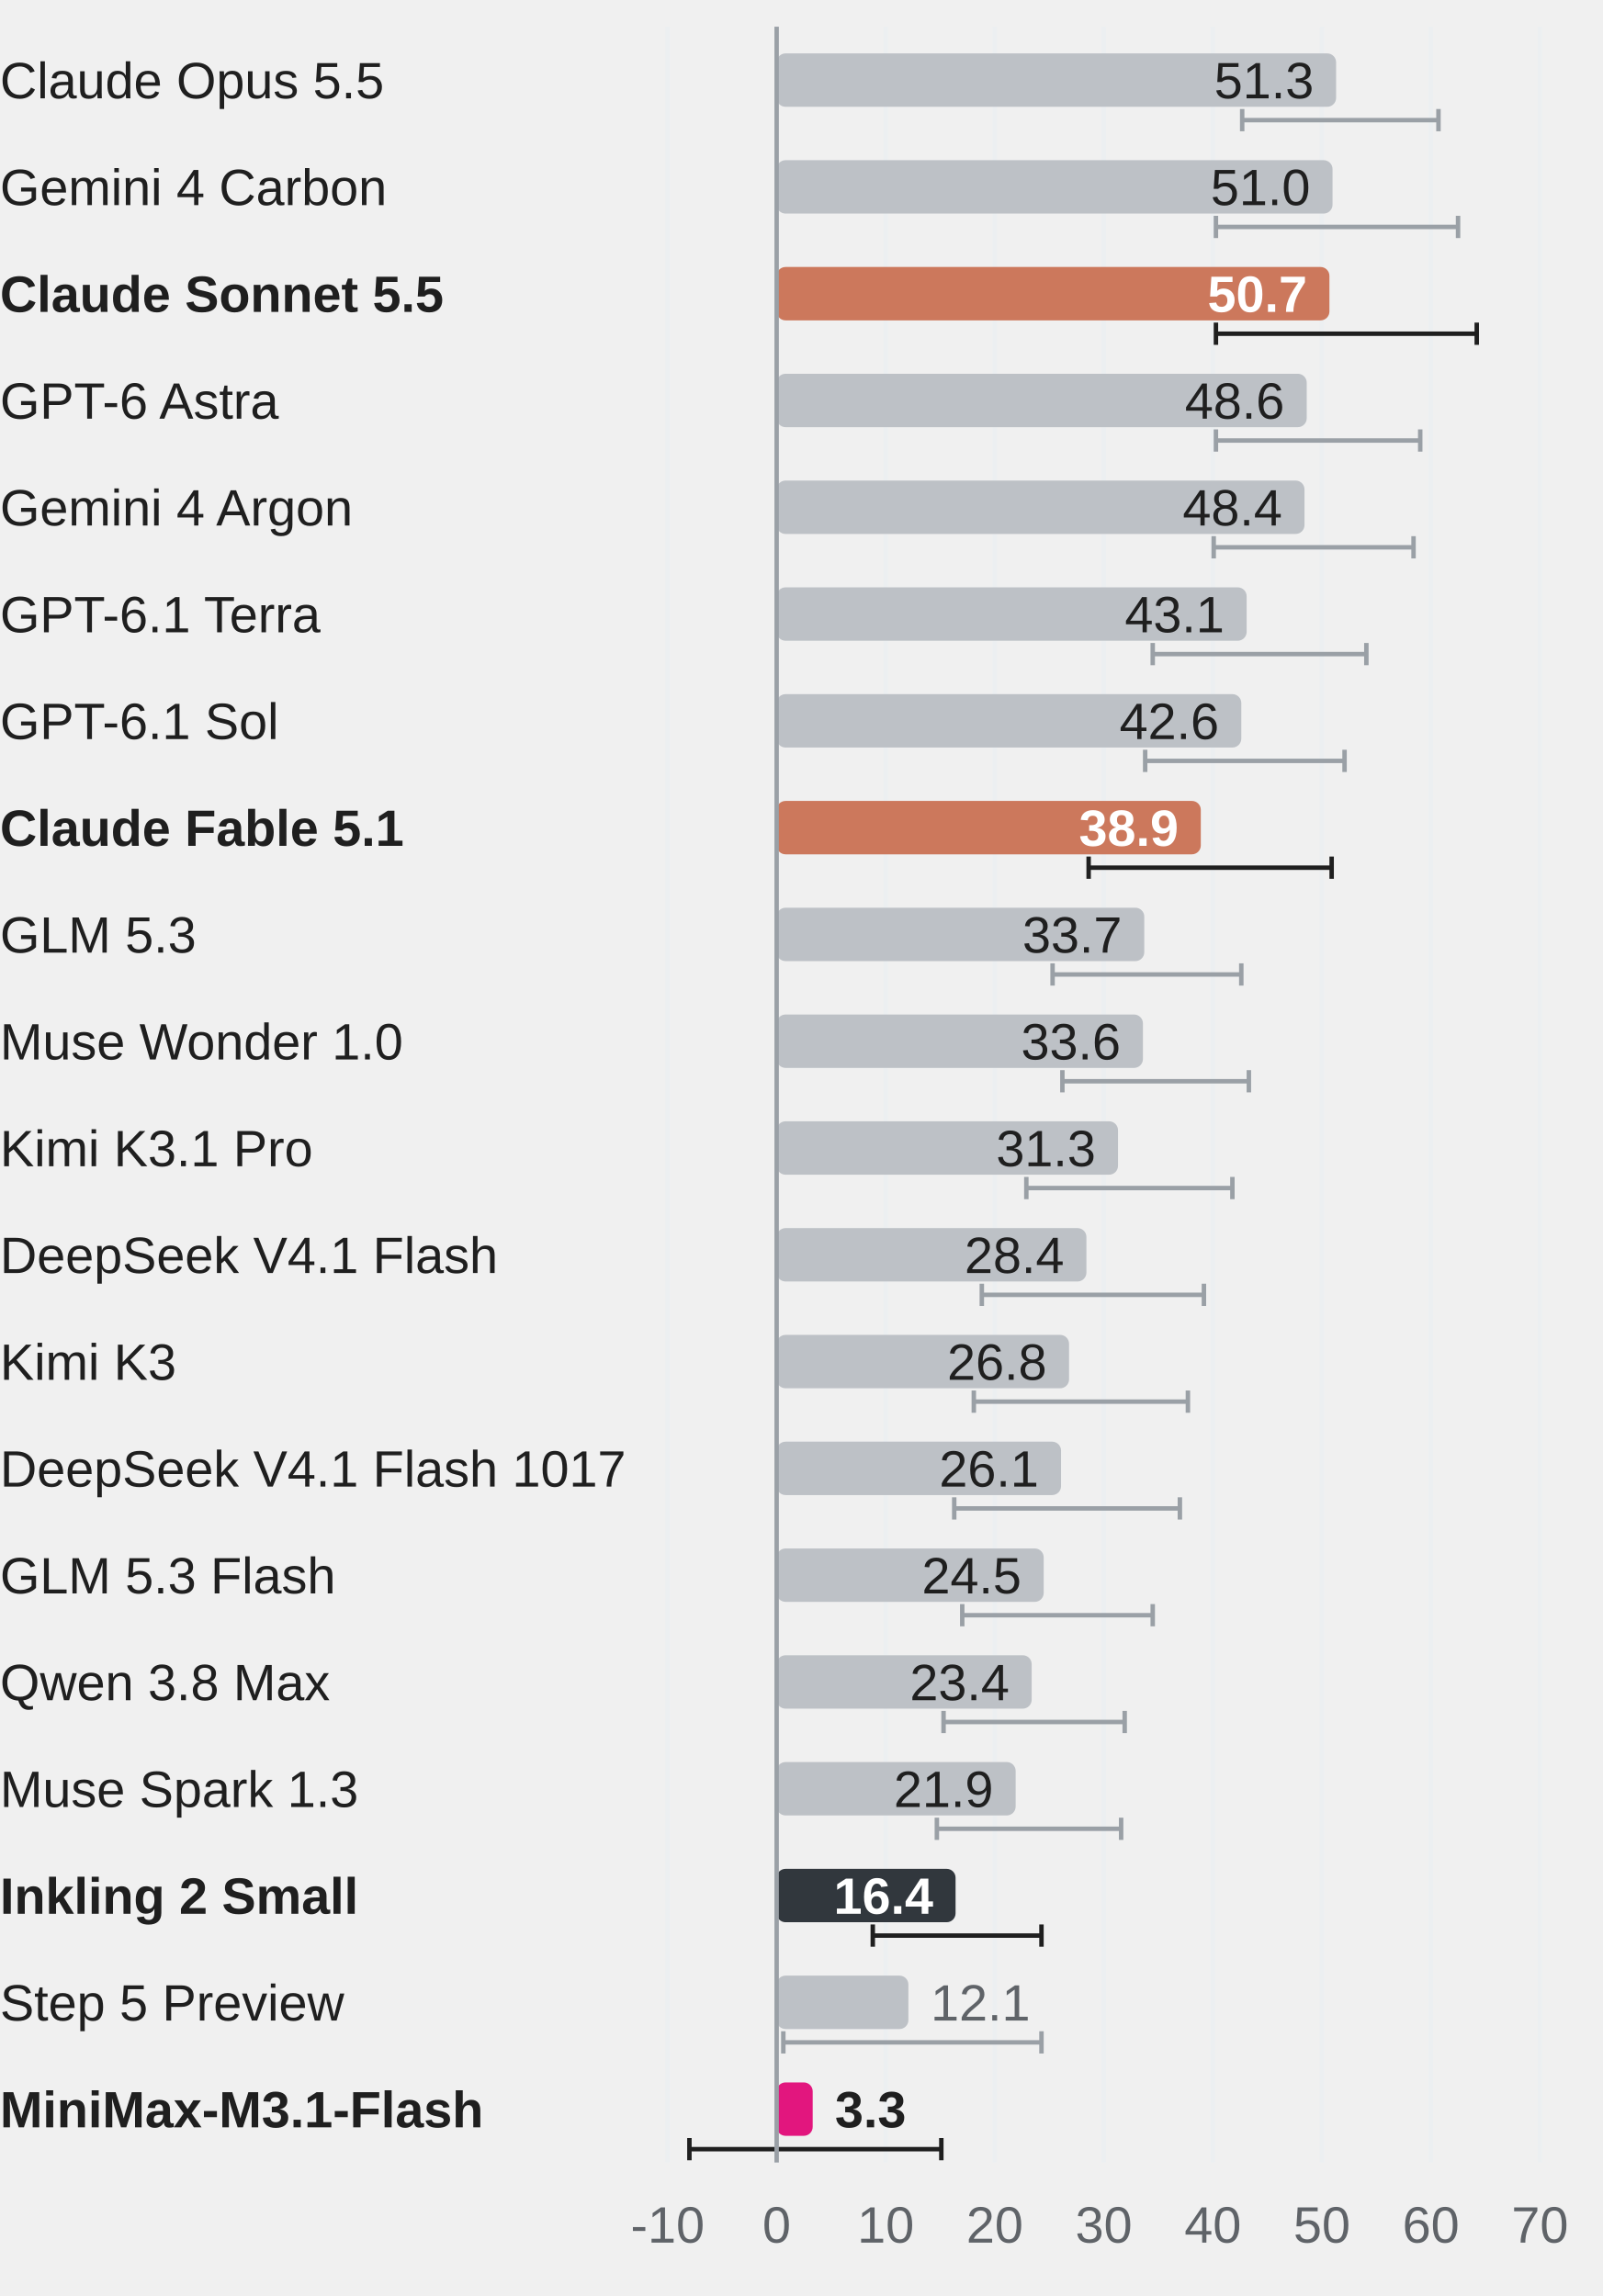
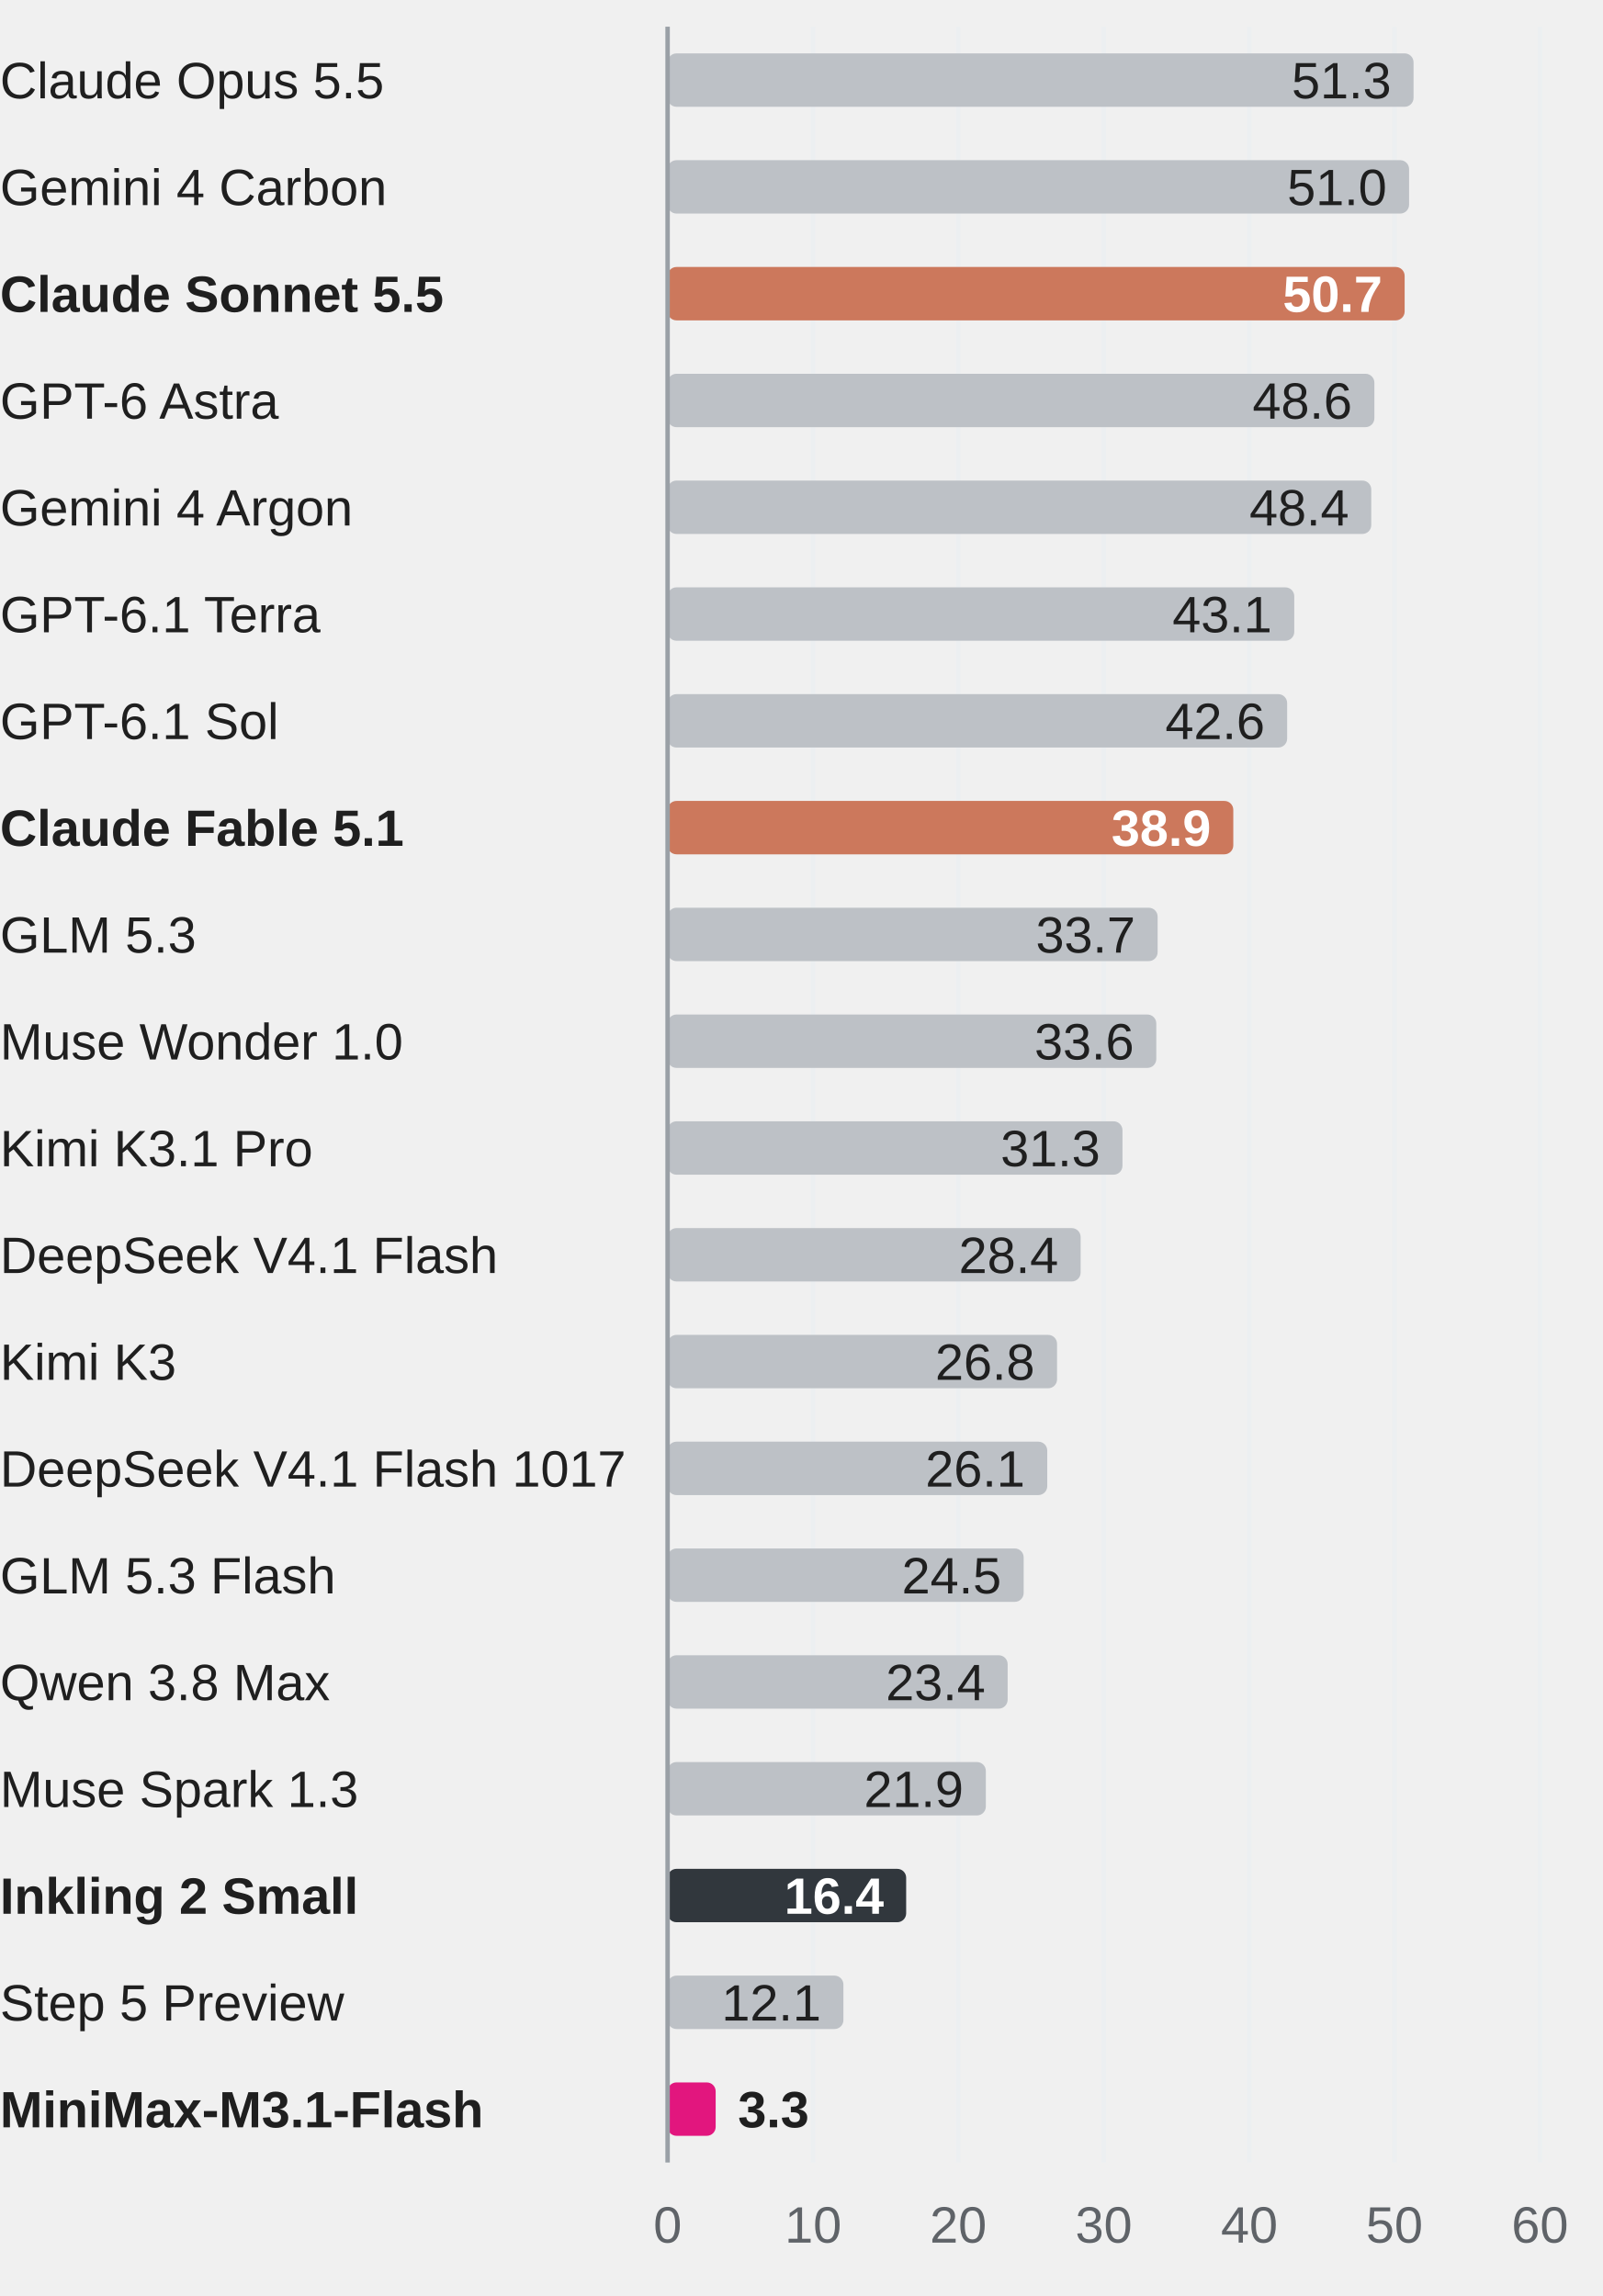
- <svg xmlns="http://www.w3.org/2000/svg" class="narrow" viewBox="0 0 360 516" font-family="'Hanken Grotesk', 'Helvetica Neue', Arial, sans-serif" role="img" aria-label="FCI with 90% interval, by model: Claude Opus 5.5 51.3, Gemini 4 Carbon 51.0, Claude Sonnet 5.5 50.7, GPT-6 Astra 48.6, Gemini 4 Argon 48.4, GPT-6.1 Terra 43.1, GPT-6.1 Sol 42.6, Claude Fable 5.1 38.9, GLM 5.3 33.7, Muse Wonder 1.0 33.6, Kimi K3.1 Pro 31.3, DeepSeek V4.1 Flash 28.4, Kimi K3 26.8, DeepSeek V4.1 Flash 1017 26.1, GLM 5.3 Flash 24.5, Qwen 3.8 Max 23.4, Muse Spark 1.3 21.9, Inkling 2 Small 16.4, Step 5 Preview 12.1, MiniMax-M3.1-Flash 3.3.">
+ <svg xmlns="http://www.w3.org/2000/svg" class="narrow" viewBox="0 0 360 516" font-family="'Hanken Grotesk', 'Helvetica Neue', Arial, sans-serif" role="img" aria-label="FCI by model: Claude Opus 5.5 51.3, Gemini 4 Carbon 51.0, Claude Sonnet 5.5 50.7, GPT-6 Astra 48.6, Gemini 4 Argon 48.4, GPT-6.1 Terra 43.1, GPT-6.1 Sol 42.6, Claude Fable 5.1 38.9, GLM 5.3 33.7, Muse Wonder 1.0 33.6, Kimi K3.1 Pro 31.3, DeepSeek V4.1 Flash 28.4, Kimi K3 26.8, DeepSeek V4.1 Flash 1017 26.1, GLM 5.3 Flash 24.5, Qwen 3.8 Max 23.4, Muse Spark 1.3 21.9, Inkling 2 Small 16.4, Step 5 Preview 12.1, MiniMax-M3.1-Flash 3.3.">
  <line x1="150.0" x2="150.0" y1="6" y2="486" stroke="#eceff1" stroke-width="1" />
-   <text x="150.0" y="504.0" font-size="11.5" font-weight="400" fill="#5f6368" text-anchor="middle">-10</text>
-   <line x1="174.5" x2="174.5" y1="6" y2="486" stroke="#eceff1" stroke-width="1" />
-   <text x="174.5" y="504.0" font-size="11.5" font-weight="400" fill="#5f6368" text-anchor="middle">0</text>
-   <line x1="199.0" x2="199.0" y1="6" y2="486" stroke="#eceff1" stroke-width="1" />
-   <text x="199.0" y="504.0" font-size="11.5" font-weight="400" fill="#5f6368" text-anchor="middle">10</text>
-   <line x1="223.5" x2="223.5" y1="6" y2="486" stroke="#eceff1" stroke-width="1" />
-   <text x="223.5" y="504.0" font-size="11.5" font-weight="400" fill="#5f6368" text-anchor="middle">20</text>
+   <text x="150.0" y="504.0" font-size="11.5" font-weight="400" fill="#5f6368" text-anchor="middle">0</text>
+   <line x1="182.7" x2="182.7" y1="6" y2="486" stroke="#eceff1" stroke-width="1" />
+   <text x="182.7" y="504.0" font-size="11.5" font-weight="400" fill="#5f6368" text-anchor="middle">10</text>
+   <line x1="215.3" x2="215.3" y1="6" y2="486" stroke="#eceff1" stroke-width="1" />
+   <text x="215.3" y="504.0" font-size="11.5" font-weight="400" fill="#5f6368" text-anchor="middle">20</text>
  <line x1="248.0" x2="248.0" y1="6" y2="486" stroke="#eceff1" stroke-width="1" />
  <text x="248.0" y="504.0" font-size="11.5" font-weight="400" fill="#5f6368" text-anchor="middle">30</text>
-   <line x1="272.5" x2="272.5" y1="6" y2="486" stroke="#eceff1" stroke-width="1" />
-   <text x="272.5" y="504.0" font-size="11.5" font-weight="400" fill="#5f6368" text-anchor="middle">40</text>
-   <line x1="297.0" x2="297.0" y1="6" y2="486" stroke="#eceff1" stroke-width="1" />
-   <text x="297.0" y="504.0" font-size="11.5" font-weight="400" fill="#5f6368" text-anchor="middle">50</text>
-   <line x1="321.5" x2="321.5" y1="6" y2="486" stroke="#eceff1" stroke-width="1" />
-   <text x="321.5" y="504.0" font-size="11.5" font-weight="400" fill="#5f6368" text-anchor="middle">60</text>
+   <line x1="280.7" x2="280.7" y1="6" y2="486" stroke="#eceff1" stroke-width="1" />
+   <text x="280.7" y="504.0" font-size="11.5" font-weight="400" fill="#5f6368" text-anchor="middle">40</text>
+   <line x1="313.3" x2="313.3" y1="6" y2="486" stroke="#eceff1" stroke-width="1" />
+   <text x="313.3" y="504.0" font-size="11.5" font-weight="400" fill="#5f6368" text-anchor="middle">50</text>
  <line x1="346.0" x2="346.0" y1="6" y2="486" stroke="#eceff1" stroke-width="1" />
-   <text x="346.0" y="504.0" font-size="11.5" font-weight="400" fill="#5f6368" text-anchor="middle">70</text>
+   <text x="346.0" y="504.0" font-size="11.5" font-weight="400" fill="#5f6368" text-anchor="middle">60</text>
  <text x="0.0" y="22.1" font-size="11.5" font-weight="400" fill="#1f1f1f">Claude Opus 5.5</text>
-   <rect x="174.5" y="12.0" width="125.7" height="12" rx="2" fill="#bdc1c6" />
-   <line x1="279.1" x2="323.2" y1="27.0" y2="27.0" stroke="#9aa0a6" stroke-width="1" />
-   <line x1="279.1" x2="279.1" y1="24.5" y2="29.5" stroke="#9aa0a6" stroke-width="1" />
-   <line x1="323.2" x2="323.2" y1="24.5" y2="29.5" stroke="#9aa0a6" stroke-width="1" />
-   <text x="295.2" y="22.1" font-size="11.5" font-weight="500" fill="#1f1f1f" text-anchor="end">51.3</text>
+   <rect x="150.0" y="12.0" width="167.6" height="12" rx="2" fill="#bdc1c6" />
+   <text x="312.6" y="22.1" font-size="11.5" font-weight="500" fill="#1f1f1f" text-anchor="end">51.3</text>
  <text x="0.0" y="46.1" font-size="11.5" font-weight="400" fill="#1f1f1f">Gemini 4 Carbon</text>
-   <rect x="174.5" y="36.0" width="124.9" height="12" rx="2" fill="#bdc1c6" />
-   <line x1="273.2" x2="327.6" y1="51.0" y2="51.0" stroke="#9aa0a6" stroke-width="1" />
-   <line x1="273.2" x2="273.2" y1="48.5" y2="53.5" stroke="#9aa0a6" stroke-width="1" />
-   <line x1="327.6" x2="327.6" y1="48.5" y2="53.5" stroke="#9aa0a6" stroke-width="1" />
-   <text x="294.4" y="46.1" font-size="11.5" font-weight="500" fill="#1f1f1f" text-anchor="end">51.0</text>
+   <rect x="150.0" y="36.0" width="166.6" height="12" rx="2" fill="#bdc1c6" />
+   <text x="311.6" y="46.1" font-size="11.5" font-weight="500" fill="#1f1f1f" text-anchor="end">51.0</text>
  <text x="0.0" y="70.1" font-size="11.5" font-weight="600" fill="#1f1f1f">Claude Sonnet 5.5</text>
-   <rect x="174.5" y="60.0" width="124.2" height="12" rx="2" fill="#cc785c" />
-   <line x1="273.2" x2="331.8" y1="75.0" y2="75.0" stroke="#1f1f1f" stroke-width="1" />
-   <line x1="273.2" x2="273.2" y1="72.5" y2="77.5" stroke="#1f1f1f" stroke-width="1" />
-   <line x1="331.8" x2="331.8" y1="72.5" y2="77.5" stroke="#1f1f1f" stroke-width="1" />
-   <text x="293.7" y="70.1" font-size="11.5" font-weight="600" fill="#fff" text-anchor="end">50.7</text>
+   <rect x="150.0" y="60.0" width="165.6" height="12" rx="2" fill="#cc785c" />
+   <text x="310.6" y="70.1" font-size="11.5" font-weight="600" fill="#fff" text-anchor="end">50.7</text>
  <text x="0.0" y="94.1" font-size="11.5" font-weight="400" fill="#1f1f1f">GPT-6 Astra</text>
-   <rect x="174.5" y="84.0" width="119.1" height="12" rx="2" fill="#bdc1c6" />
-   <line x1="273.2" x2="319.1" y1="99.0" y2="99.0" stroke="#9aa0a6" stroke-width="1" />
-   <line x1="273.2" x2="273.2" y1="96.5" y2="101.5" stroke="#9aa0a6" stroke-width="1" />
-   <line x1="319.1" x2="319.1" y1="96.5" y2="101.5" stroke="#9aa0a6" stroke-width="1" />
-   <text x="288.6" y="94.1" font-size="11.5" font-weight="500" fill="#1f1f1f" text-anchor="end">48.6</text>
+   <rect x="150.0" y="84.0" width="158.8" height="12" rx="2" fill="#bdc1c6" />
+   <text x="303.8" y="94.1" font-size="11.5" font-weight="500" fill="#1f1f1f" text-anchor="end">48.6</text>
  <text x="0.0" y="118.1" font-size="11.5" font-weight="400" fill="#1f1f1f">Gemini 4 Argon</text>
-   <rect x="174.5" y="108.0" width="118.6" height="12" rx="2" fill="#bdc1c6" />
-   <line x1="272.7" x2="317.6" y1="123.0" y2="123.0" stroke="#9aa0a6" stroke-width="1" />
-   <line x1="272.7" x2="272.7" y1="120.5" y2="125.5" stroke="#9aa0a6" stroke-width="1" />
-   <line x1="317.6" x2="317.6" y1="120.5" y2="125.5" stroke="#9aa0a6" stroke-width="1" />
-   <text x="288.1" y="118.1" font-size="11.5" font-weight="500" fill="#1f1f1f" text-anchor="end">48.4</text>
+   <rect x="150.0" y="108.0" width="158.1" height="12" rx="2" fill="#bdc1c6" />
+   <text x="303.1" y="118.1" font-size="11.5" font-weight="500" fill="#1f1f1f" text-anchor="end">48.4</text>
  <text x="0.0" y="142.1" font-size="11.5" font-weight="400" fill="#1f1f1f">GPT-6.1 Terra</text>
-   <rect x="174.5" y="132.0" width="105.6" height="12" rx="2" fill="#bdc1c6" />
-   <line x1="259.0" x2="307.0" y1="147.0" y2="147.0" stroke="#9aa0a6" stroke-width="1" />
-   <line x1="259.0" x2="259.0" y1="144.5" y2="149.5" stroke="#9aa0a6" stroke-width="1" />
-   <line x1="307.0" x2="307.0" y1="144.5" y2="149.5" stroke="#9aa0a6" stroke-width="1" />
-   <text x="275.1" y="142.1" font-size="11.5" font-weight="500" fill="#1f1f1f" text-anchor="end">43.1</text>
+   <rect x="150.0" y="132.0" width="140.8" height="12" rx="2" fill="#bdc1c6" />
+   <text x="285.8" y="142.1" font-size="11.5" font-weight="500" fill="#1f1f1f" text-anchor="end">43.1</text>
  <text x="0.0" y="166.1" font-size="11.5" font-weight="400" fill="#1f1f1f">GPT-6.1 Sol</text>
-   <rect x="174.5" y="156.0" width="104.4" height="12" rx="2" fill="#bdc1c6" />
-   <line x1="257.3" x2="302.1" y1="171.0" y2="171.0" stroke="#9aa0a6" stroke-width="1" />
-   <line x1="257.3" x2="257.3" y1="168.5" y2="173.5" stroke="#9aa0a6" stroke-width="1" />
-   <line x1="302.1" x2="302.1" y1="168.5" y2="173.5" stroke="#9aa0a6" stroke-width="1" />
-   <text x="273.9" y="166.1" font-size="11.5" font-weight="500" fill="#1f1f1f" text-anchor="end">42.6</text>
+   <rect x="150.0" y="156.0" width="139.2" height="12" rx="2" fill="#bdc1c6" />
+   <text x="284.2" y="166.1" font-size="11.5" font-weight="500" fill="#1f1f1f" text-anchor="end">42.6</text>
  <text x="0.0" y="190.1" font-size="11.5" font-weight="600" fill="#1f1f1f">Claude Fable 5.1</text>
-   <rect x="174.5" y="180.0" width="95.3" height="12" rx="2" fill="#cc785c" />
-   <line x1="244.6" x2="299.2" y1="195.0" y2="195.0" stroke="#1f1f1f" stroke-width="1" />
-   <line x1="244.6" x2="244.6" y1="192.5" y2="197.5" stroke="#1f1f1f" stroke-width="1" />
-   <line x1="299.2" x2="299.2" y1="192.5" y2="197.5" stroke="#1f1f1f" stroke-width="1" />
-   <text x="264.8" y="190.1" font-size="11.5" font-weight="600" fill="#fff" text-anchor="end">38.9</text>
+   <rect x="150.0" y="180.0" width="127.1" height="12" rx="2" fill="#cc785c" />
+   <text x="272.1" y="190.1" font-size="11.5" font-weight="600" fill="#fff" text-anchor="end">38.9</text>
  <text x="0.0" y="214.1" font-size="11.5" font-weight="400" fill="#1f1f1f">GLM 5.3</text>
-   <rect x="174.5" y="204.0" width="82.6" height="12" rx="2" fill="#bdc1c6" />
-   <line x1="236.5" x2="278.9" y1="219.0" y2="219.0" stroke="#9aa0a6" stroke-width="1" />
-   <line x1="236.5" x2="236.5" y1="216.5" y2="221.5" stroke="#9aa0a6" stroke-width="1" />
-   <line x1="278.9" x2="278.9" y1="216.5" y2="221.5" stroke="#9aa0a6" stroke-width="1" />
-   <text x="252.1" y="214.1" font-size="11.5" font-weight="500" fill="#1f1f1f" text-anchor="end">33.7</text>
+   <rect x="150.0" y="204.0" width="110.1" height="12" rx="2" fill="#bdc1c6" />
+   <text x="255.1" y="214.1" font-size="11.5" font-weight="500" fill="#1f1f1f" text-anchor="end">33.7</text>
  <text x="0.0" y="238.1" font-size="11.5" font-weight="400" fill="#1f1f1f">Muse Wonder 1.0</text>
-   <rect x="174.5" y="228.0" width="82.3" height="12" rx="2" fill="#bdc1c6" />
-   <line x1="238.7" x2="280.6" y1="243.0" y2="243.0" stroke="#9aa0a6" stroke-width="1" />
-   <line x1="238.7" x2="238.7" y1="240.5" y2="245.5" stroke="#9aa0a6" stroke-width="1" />
-   <line x1="280.6" x2="280.6" y1="240.5" y2="245.5" stroke="#9aa0a6" stroke-width="1" />
-   <text x="251.8" y="238.1" font-size="11.5" font-weight="500" fill="#1f1f1f" text-anchor="end">33.6</text>
+   <rect x="150.0" y="228.0" width="109.8" height="12" rx="2" fill="#bdc1c6" />
+   <text x="254.8" y="238.1" font-size="11.5" font-weight="500" fill="#1f1f1f" text-anchor="end">33.6</text>
  <text x="0.0" y="262.1" font-size="11.5" font-weight="400" fill="#1f1f1f">Kimi K3.1 Pro</text>
-   <rect x="174.5" y="252.0" width="76.7" height="12" rx="2" fill="#bdc1c6" />
-   <line x1="230.6" x2="276.9" y1="267.0" y2="267.0" stroke="#9aa0a6" stroke-width="1" />
-   <line x1="230.6" x2="230.6" y1="264.5" y2="269.5" stroke="#9aa0a6" stroke-width="1" />
-   <line x1="276.9" x2="276.9" y1="264.5" y2="269.5" stroke="#9aa0a6" stroke-width="1" />
-   <text x="246.2" y="262.1" font-size="11.5" font-weight="500" fill="#1f1f1f" text-anchor="end">31.3</text>
+   <rect x="150.0" y="252.0" width="102.2" height="12" rx="2" fill="#bdc1c6" />
+   <text x="247.2" y="262.1" font-size="11.5" font-weight="500" fill="#1f1f1f" text-anchor="end">31.3</text>
  <text x="0.0" y="286.1" font-size="11.5" font-weight="400" fill="#1f1f1f">DeepSeek V4.1 Flash</text>
-   <rect x="174.5" y="276.0" width="69.6" height="12" rx="2" fill="#bdc1c6" />
-   <line x1="220.6" x2="270.5" y1="291.0" y2="291.0" stroke="#9aa0a6" stroke-width="1" />
-   <line x1="220.6" x2="220.6" y1="288.5" y2="293.5" stroke="#9aa0a6" stroke-width="1" />
-   <line x1="270.5" x2="270.5" y1="288.5" y2="293.5" stroke="#9aa0a6" stroke-width="1" />
-   <text x="239.1" y="286.1" font-size="11.5" font-weight="500" fill="#1f1f1f" text-anchor="end">28.4</text>
+   <rect x="150.0" y="276.0" width="92.8" height="12" rx="2" fill="#bdc1c6" />
+   <text x="237.8" y="286.1" font-size="11.5" font-weight="500" fill="#1f1f1f" text-anchor="end">28.4</text>
  <text x="0.0" y="310.1" font-size="11.5" font-weight="400" fill="#1f1f1f">Kimi K3</text>
-   <rect x="174.5" y="300.0" width="65.7" height="12" rx="2" fill="#bdc1c6" />
-   <line x1="218.8" x2="266.9" y1="315.0" y2="315.0" stroke="#9aa0a6" stroke-width="1" />
-   <line x1="218.8" x2="218.8" y1="312.5" y2="317.5" stroke="#9aa0a6" stroke-width="1" />
-   <line x1="266.9" x2="266.9" y1="312.5" y2="317.5" stroke="#9aa0a6" stroke-width="1" />
-   <text x="235.2" y="310.1" font-size="11.5" font-weight="500" fill="#1f1f1f" text-anchor="end">26.8</text>
+   <rect x="150.0" y="300.0" width="87.5" height="12" rx="2" fill="#bdc1c6" />
+   <text x="232.5" y="310.1" font-size="11.5" font-weight="500" fill="#1f1f1f" text-anchor="end">26.8</text>
  <text x="0.0" y="334.1" font-size="11.5" font-weight="400" fill="#1f1f1f">DeepSeek V4.1 Flash 1017</text>
-   <rect x="174.5" y="324.0" width="63.9" height="12" rx="2" fill="#bdc1c6" />
-   <line x1="214.4" x2="265.1" y1="339.0" y2="339.0" stroke="#9aa0a6" stroke-width="1" />
-   <line x1="214.4" x2="214.4" y1="336.5" y2="341.5" stroke="#9aa0a6" stroke-width="1" />
-   <line x1="265.1" x2="265.1" y1="336.5" y2="341.5" stroke="#9aa0a6" stroke-width="1" />
-   <text x="233.4" y="334.1" font-size="11.5" font-weight="500" fill="#1f1f1f" text-anchor="end">26.1</text>
+   <rect x="150.0" y="324.0" width="85.3" height="12" rx="2" fill="#bdc1c6" />
+   <text x="230.3" y="334.1" font-size="11.5" font-weight="500" fill="#1f1f1f" text-anchor="end">26.1</text>
  <text x="0.0" y="358.1" font-size="11.5" font-weight="400" fill="#1f1f1f">GLM 5.3 Flash</text>
-   <rect x="174.5" y="348.0" width="60.0" height="12" rx="2" fill="#bdc1c6" />
-   <line x1="216.2" x2="259.0" y1="363.0" y2="363.0" stroke="#9aa0a6" stroke-width="1" />
-   <line x1="216.2" x2="216.2" y1="360.5" y2="365.5" stroke="#9aa0a6" stroke-width="1" />
-   <line x1="259.0" x2="259.0" y1="360.5" y2="365.5" stroke="#9aa0a6" stroke-width="1" />
-   <text x="229.5" y="358.1" font-size="11.5" font-weight="500" fill="#1f1f1f" text-anchor="end">24.5</text>
+   <rect x="150.0" y="348.0" width="80.0" height="12" rx="2" fill="#bdc1c6" />
+   <text x="225.0" y="358.1" font-size="11.5" font-weight="500" fill="#1f1f1f" text-anchor="end">24.5</text>
  <text x="0.0" y="382.1" font-size="11.5" font-weight="400" fill="#1f1f1f">Qwen 3.8 Max</text>
-   <rect x="174.5" y="372.0" width="57.3" height="12" rx="2" fill="#bdc1c6" />
-   <line x1="212.0" x2="252.7" y1="387.0" y2="387.0" stroke="#9aa0a6" stroke-width="1" />
-   <line x1="212.0" x2="212.0" y1="384.5" y2="389.5" stroke="#9aa0a6" stroke-width="1" />
-   <line x1="252.7" x2="252.7" y1="384.5" y2="389.5" stroke="#9aa0a6" stroke-width="1" />
-   <text x="226.8" y="382.1" font-size="11.5" font-weight="500" fill="#1f1f1f" text-anchor="end">23.4</text>
+   <rect x="150.0" y="372.0" width="76.4" height="12" rx="2" fill="#bdc1c6" />
+   <text x="221.4" y="382.1" font-size="11.5" font-weight="500" fill="#1f1f1f" text-anchor="end">23.4</text>
  <text x="0.0" y="406.1" font-size="11.5" font-weight="400" fill="#1f1f1f">Muse Spark 1.3</text>
-   <rect x="174.5" y="396.0" width="53.7" height="12" rx="2" fill="#bdc1c6" />
-   <line x1="210.5" x2="251.9" y1="411.0" y2="411.0" stroke="#9aa0a6" stroke-width="1" />
-   <line x1="210.5" x2="210.5" y1="408.5" y2="413.5" stroke="#9aa0a6" stroke-width="1" />
-   <line x1="251.9" x2="251.9" y1="408.5" y2="413.5" stroke="#9aa0a6" stroke-width="1" />
-   <text x="223.2" y="406.1" font-size="11.5" font-weight="500" fill="#1f1f1f" text-anchor="end">21.9</text>
+   <rect x="150.0" y="396.0" width="71.5" height="12" rx="2" fill="#bdc1c6" />
+   <text x="216.5" y="406.1" font-size="11.5" font-weight="500" fill="#1f1f1f" text-anchor="end">21.9</text>
  <text x="0.0" y="430.1" font-size="11.5" font-weight="600" fill="#1f1f1f">Inkling 2 Small</text>
-   <rect x="174.5" y="420.0" width="40.2" height="12" rx="2" fill="#31373d" />
-   <line x1="196.1" x2="234.0" y1="435.0" y2="435.0" stroke="#1f1f1f" stroke-width="1" />
-   <line x1="196.1" x2="196.1" y1="432.5" y2="437.5" stroke="#1f1f1f" stroke-width="1" />
-   <line x1="234.0" x2="234.0" y1="432.5" y2="437.5" stroke="#1f1f1f" stroke-width="1" />
-   <text x="209.7" y="430.1" font-size="11.5" font-weight="600" fill="#fff" text-anchor="end">16.4</text>
+   <rect x="150.0" y="420.0" width="53.6" height="12" rx="2" fill="#31373d" />
+   <text x="198.6" y="430.1" font-size="11.5" font-weight="600" fill="#fff" text-anchor="end">16.4</text>
  <text x="0.0" y="454.1" font-size="11.5" font-weight="400" fill="#1f1f1f">Step 5 Preview</text>
-   <rect x="174.5" y="444.0" width="29.6" height="12" rx="2" fill="#bdc1c6" />
-   <line x1="176.0" x2="234.0" y1="459.0" y2="459.0" stroke="#9aa0a6" stroke-width="1" />
-   <line x1="176.0" x2="176.0" y1="456.5" y2="461.5" stroke="#9aa0a6" stroke-width="1" />
-   <line x1="234.0" x2="234.0" y1="456.5" y2="461.5" stroke="#9aa0a6" stroke-width="1" />
-   <text x="209.1" y="454.1" font-size="11.5" font-weight="400" fill="#5f6368">12.1</text>
+   <rect x="150.0" y="444.0" width="39.5" height="12" rx="2" fill="#bdc1c6" />
+   <text x="184.5" y="454.1" font-size="11.5" font-weight="500" fill="#1f1f1f" text-anchor="end">12.1</text>
  <text x="0.0" y="478.1" font-size="11.5" font-weight="600" fill="#1f1f1f">MiniMax-M3.1-Flash</text>
-   <rect x="174.5" y="468.0" width="8.1" height="12" rx="2" fill="#e2167e" />
-   <line x1="154.9" x2="211.5" y1="483.0" y2="483.0" stroke="#1f1f1f" stroke-width="1" />
-   <line x1="154.9" x2="154.9" y1="480.5" y2="485.5" stroke="#1f1f1f" stroke-width="1" />
-   <line x1="211.5" x2="211.5" y1="480.5" y2="485.5" stroke="#1f1f1f" stroke-width="1" />
-   <text x="187.6" y="478.1" font-size="11.5" font-weight="600" fill="#1f1f1f">3.3</text>
-   <line x1="174.5" x2="174.5" y1="6" y2="486" stroke="#9aa0a6" stroke-width="1" />
+   <rect x="150.0" y="468.0" width="10.8" height="12" rx="2" fill="#e2167e" />
+   <text x="165.8" y="478.1" font-size="11.5" font-weight="600" fill="#1f1f1f">3.3</text>
+   <line x1="150.0" x2="150.0" y1="6" y2="486" stroke="#9aa0a6" stroke-width="1" />
</svg>
